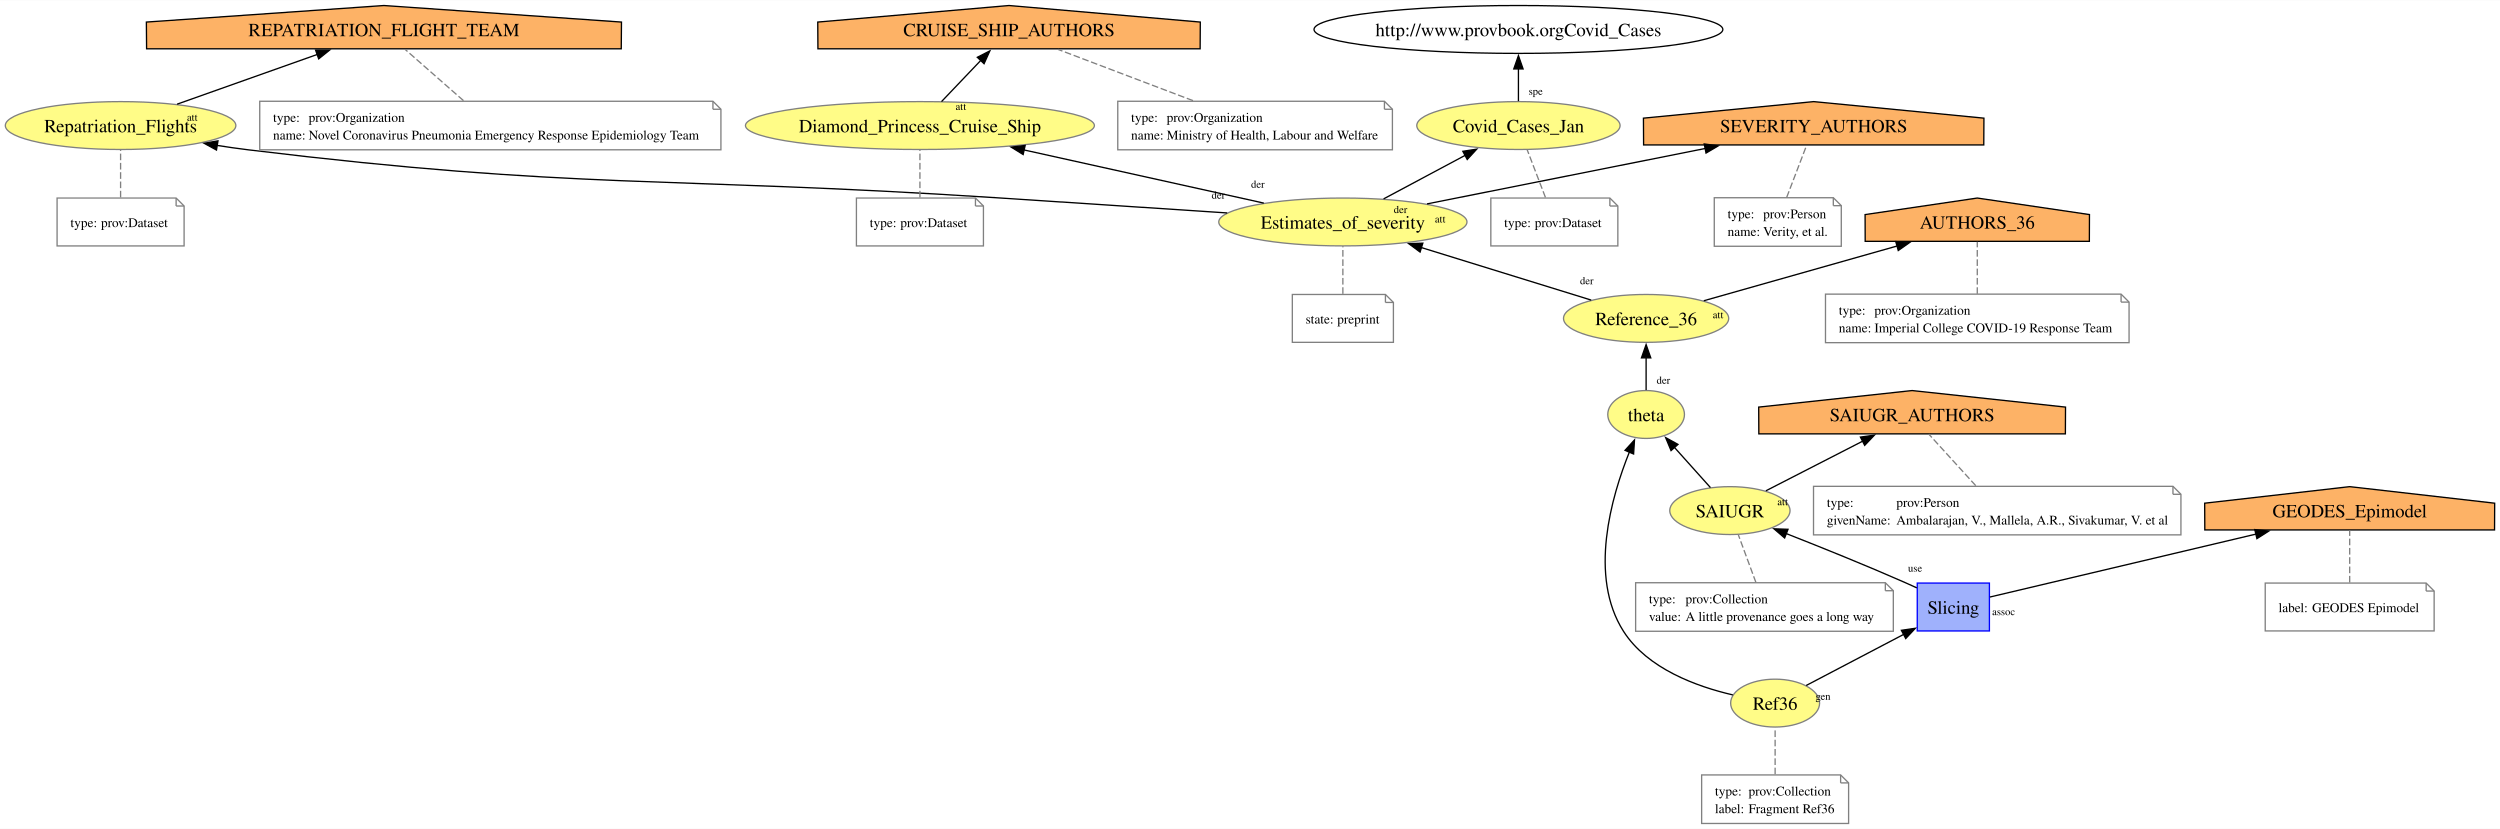
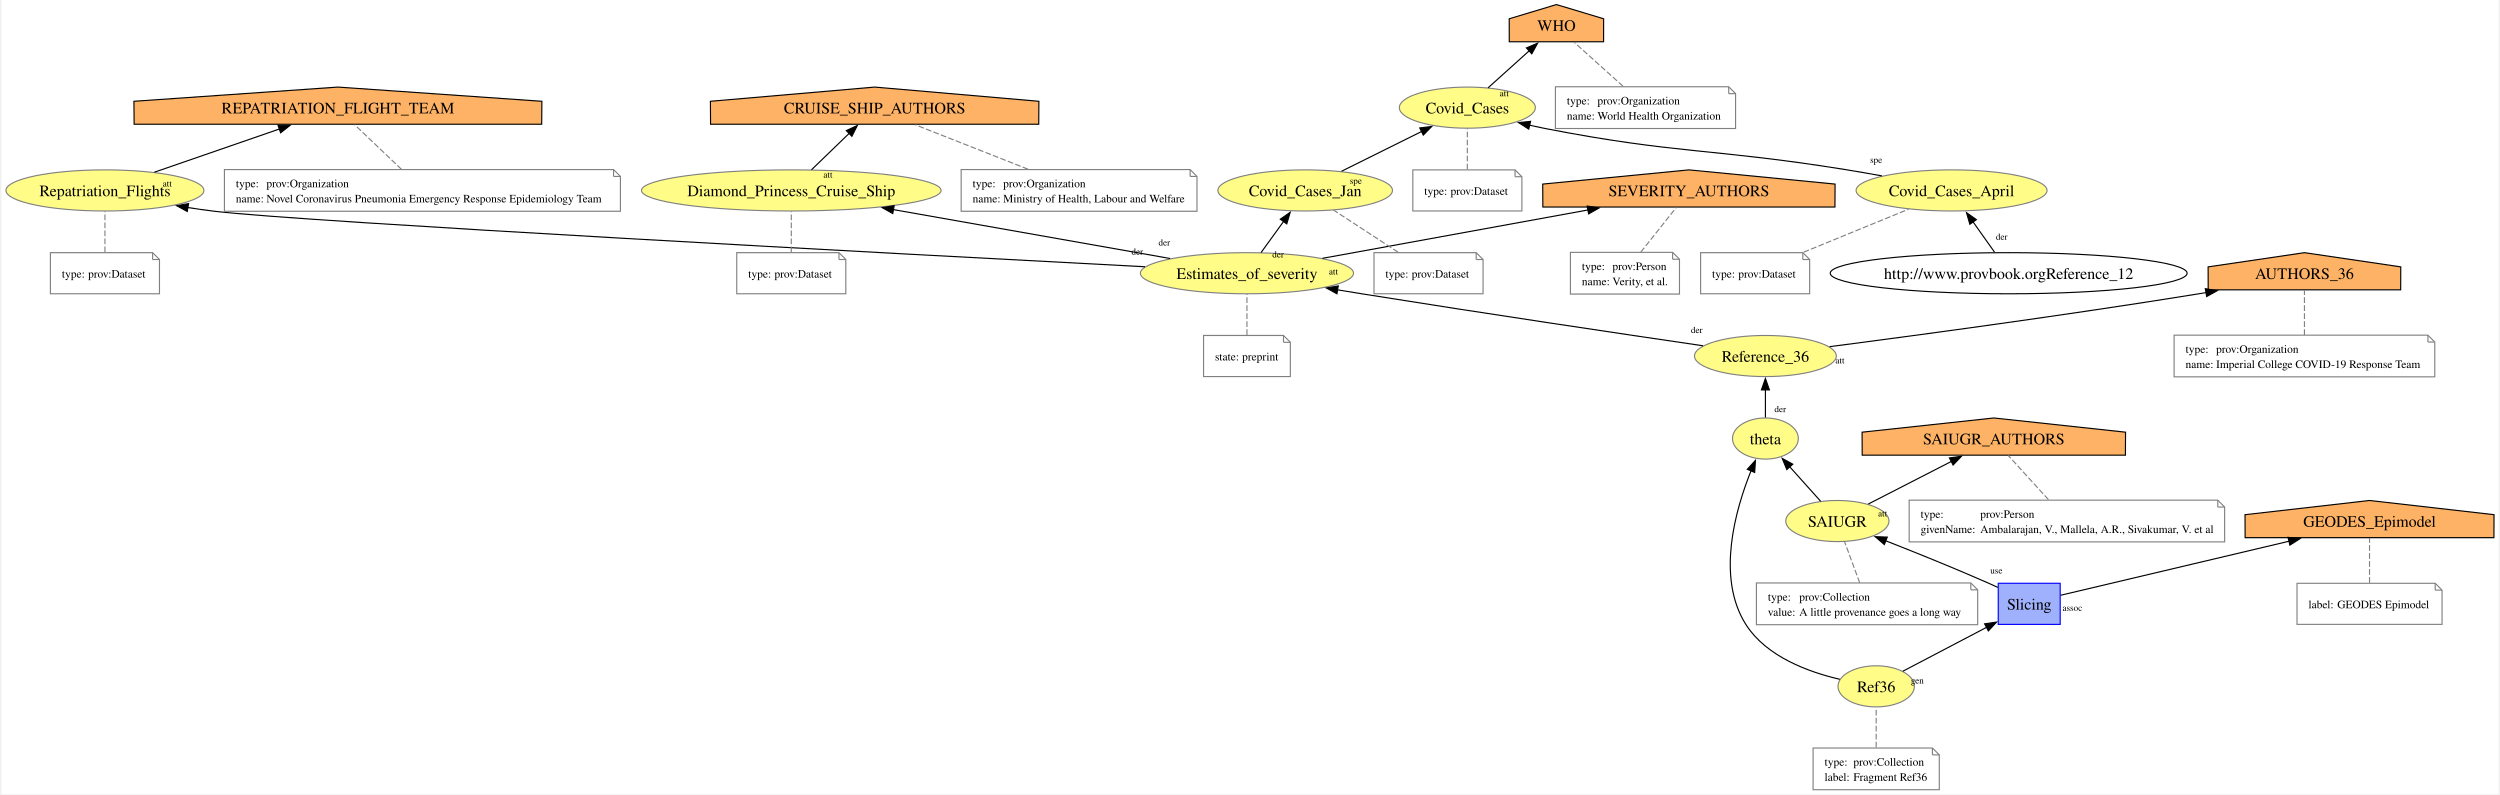
- <svg xmlns="http://www.w3.org/2000/svg" xmlns:xlink="http://www.w3.org/1999/xlink" width="1152pt" height="382pt" viewBox="0.00 0.00 1152.00 381.82">
-   <g id="graph0" class="graph" transform="scale(0.612867 0.612867) rotate(0) translate(4 619)">
-     <polygon fill="white" stroke="none" points="-4,4 -4,-619 1875.69,-619 1875.69,4 -4,4" />
+ <svg xmlns="http://www.w3.org/2000/svg" xmlns:xlink="http://www.w3.org/1999/xlink" width="1152pt" height="366pt" viewBox="0.00 0.00 1152.00 366.41">
+   <g id="graph0" class="graph" transform="scale(0.526824 0.526824) rotate(0) translate(4 691.5)">
+     <polygon fill="white" stroke="none" points="-4,4 -4,-691.5 2182.69,-691.5 2182.69,4 -4,4" />
    <g id="node1" class="node">
      <g id="a_node1">
        <a xlink:href="http://www.provbook.orgSlicing" xlink:title="Slicing">
-           <polygon fill="#9fb1fc" stroke="#0000ff" points="1491.79,-180.75 1437.54,-180.75 1437.54,-144.75 1491.79,-144.75 1491.79,-180.75" />
-           <text text-anchor="middle" x="1464.67" y="-157.7" font-family="Times,serif" font-size="14.00">Slicing</text>
+           <polygon fill="#9fb1fc" stroke="#0000ff" points="1798.79,-180.75 1744.54,-180.75 1744.54,-144.75 1798.79,-144.75 1798.79,-180.75" />
+           <text text-anchor="middle" x="1771.67" y="-157.7" font-family="Times,serif" font-size="14.00">Slicing</text>
        </a>
      </g>
    </g>
    <g id="node4" class="node">
      <g id="a_node4">
        <a xlink:href="http://www.provbook.orgSAIUGR" xlink:title="SAIUGR">
-           <ellipse fill="#fffc87" stroke="#808080" cx="1296.67" cy="-235.25" rx="45.21" ry="18" />
-           <text text-anchor="middle" x="1296.67" y="-230.2" font-family="Times,serif" font-size="14.00">SAIUGR</text>
-         </a>
-       </g>
-     </g>
-     <g id="edge13" class="edge">
-       <path fill="none" stroke="black" d="M1437.23,-177.12C1434.35,-178.45 1431.46,-179.77 1428.67,-181 1398.99,-194.08 1365.04,-207.75 1339.01,-217.96" />
-       <polygon fill="black" stroke="black" points="1337.82,-214.66 1329.78,-221.56 1340.37,-221.18 1337.82,-214.66" />
-       <text text-anchor="middle" x="1435.89" y="-189.33" font-family="Times,serif" font-size="8.00">use</text>
-     </g>
-     <g id="node16" class="node">
-       <g id="a_node16">
+           <ellipse fill="#fffc87" stroke="#808080" cx="1603.67" cy="-235.25" rx="45.21" ry="18" />
+           <text text-anchor="middle" x="1603.67" y="-230.2" font-family="Times,serif" font-size="14.00">SAIUGR</text>
+         </a>
+       </g>
+     </g>
+     <g id="edge16" class="edge">
+       <path fill="none" stroke="black" d="M1744.23,-177.12C1741.35,-178.45 1738.46,-179.77 1735.67,-181 1705.99,-194.08 1672.04,-207.75 1646.01,-217.96" />
+       <polygon fill="black" stroke="black" points="1644.82,-214.66 1636.78,-221.56 1647.37,-221.18 1644.82,-214.66" />
+       <text text-anchor="middle" x="1742.89" y="-189.33" font-family="Times,serif" font-size="8.00">use</text>
+     </g>
+     <g id="node20" class="node">
+       <g id="a_node20">
        <a xlink:href="http://www.provbook.orgGEODES_Epimodel" xlink:title="GEODES_Epimodel">
-           <polygon fill="#fdb266" stroke="black" points="1871.69,-240.81 1762.67,-253.25 1653.64,-240.81 1653.74,-220.69 1871.59,-220.69 1871.69,-240.81" />
-           <text text-anchor="middle" x="1762.67" y="-230.2" font-family="Times,serif" font-size="14.00">GEODES_Epimodel</text>
-         </a>
-       </g>
-     </g>
-     <g id="edge15" class="edge">
-       <path fill="none" stroke="black" d="M1492.17,-170.26C1537.32,-180.94 1628.53,-202.52 1692.51,-217.65" />
-       <polygon fill="black" stroke="black" points="1691.31,-220.97 1701.85,-219.86 1692.92,-214.15 1691.31,-220.97" />
-       <text text-anchor="middle" x="1502.46" y="-156.62" font-family="Times,serif" font-size="8.00">assoc</text>
+           <polygon fill="#fdb266" stroke="black" points="2178.69,-240.81 2069.67,-253.25 1960.64,-240.81 1960.74,-220.69 2178.59,-220.69 2178.69,-240.81" />
+           <text text-anchor="middle" x="2069.67" y="-230.2" font-family="Times,serif" font-size="14.00">GEODES_Epimodel</text>
+         </a>
+       </g>
+     </g>
+     <g id="edge18" class="edge">
+       <path fill="none" stroke="black" d="M1799.17,-170.26C1844.32,-180.94 1935.53,-202.52 1999.51,-217.65" />
+       <polygon fill="black" stroke="black" points="1998.31,-220.97 2008.85,-219.86 1999.92,-214.15 1998.31,-220.97" />
+       <text text-anchor="middle" x="1809.46" y="-156.62" font-family="Times,serif" font-size="8.00">assoc</text>
    </g>
    <g id="node2" class="node">
      <g id="a_node2">
        <a xlink:href="http://www.provbook.orgRef36" xlink:title="Ref36">
-           <ellipse fill="#fffc87" stroke="#808080" cx="1330.67" cy="-90.5" rx="33.44" ry="18" />
-           <text text-anchor="middle" x="1330.67" y="-85.45" font-family="Times,serif" font-size="14.00">Ref36</text>
-         </a>
-       </g>
-     </g>
-     <g id="edge14" class="edge">
-       <path fill="none" stroke="black" d="M1354.01,-103.74C1374.26,-114.35 1403.93,-129.91 1427.45,-142.24" />
-       <polygon fill="black" stroke="black" points="1425.62,-145.23 1436.1,-146.77 1428.87,-139.03 1425.62,-145.23" />
-       <text text-anchor="middle" x="1366.68" y="-92.99" font-family="Times,serif" font-size="8.00">gen</text>
+           <ellipse fill="#fffc87" stroke="#808080" cx="1637.67" cy="-90.5" rx="33.44" ry="18" />
+           <text text-anchor="middle" x="1637.67" y="-85.45" font-family="Times,serif" font-size="14.00">Ref36</text>
+         </a>
+       </g>
+     </g>
+     <g id="edge17" class="edge">
+       <path fill="none" stroke="black" d="M1661.01,-103.74C1681.26,-114.35 1710.93,-129.91 1734.45,-142.24" />
+       <polygon fill="black" stroke="black" points="1732.62,-145.23 1743.1,-146.77 1735.87,-139.03 1732.62,-145.23" />
+       <text text-anchor="middle" x="1673.68" y="-92.99" font-family="Times,serif" font-size="8.00">gen</text>
    </g>
    <g id="node6" class="node">
      <g id="a_node6">
        <a xlink:href="http://www.provbook.orgtheta" xlink:title="theta">
-           <ellipse fill="#fffc87" stroke="#808080" cx="1233.67" cy="-307.5" rx="28.83" ry="18" />
-           <text text-anchor="middle" x="1233.67" y="-302.45" font-family="Times,serif" font-size="14.00">theta</text>
-         </a>
-       </g>
-     </g>
-     <g id="edge16" class="edge">
-       <path fill="none" stroke="black" d="M1298.87,-96.66C1271.84,-102.91 1234.62,-116.35 1216.67,-144.5 1190.32,-185.81 1207.42,-245.4 1221.23,-279.61" />
-       <polygon fill="black" stroke="black" points="1217.82,-280.54 1224.94,-288.38 1224.26,-277.8 1217.82,-280.54" />
+           <ellipse fill="#fffc87" stroke="#808080" cx="1540.67" cy="-307.5" rx="28.83" ry="18" />
+           <text text-anchor="middle" x="1540.67" y="-302.45" font-family="Times,serif" font-size="14.00">theta</text>
+         </a>
+       </g>
+     </g>
+     <g id="edge19" class="edge">
+       <path fill="none" stroke="black" d="M1605.87,-96.66C1578.84,-102.91 1541.62,-116.35 1523.67,-144.5 1497.32,-185.81 1514.42,-245.4 1528.23,-279.61" />
+       <polygon fill="black" stroke="black" points="1524.82,-280.54 1531.94,-288.38 1531.26,-277.8 1524.82,-280.54" />
    </g>
    <g id="node3" class="node">
-       <polygon fill="none" stroke="gray" points="1379.92,-36.5 1275.42,-36.5 1275.42,0 1385.92,0 1385.92,-30.5 1379.92,-36.5" />
-       <polyline fill="none" stroke="gray" points="1379.92,-36.5 1379.92,-30.5" />
-       <polyline fill="none" stroke="gray" points="1385.92,-30.5 1379.92,-30.5" />
-       <text text-anchor="start" x="1285.42" y="-21" font-family="Times,serif" font-size="10.00">type:</text>
-       <text text-anchor="start" x="1310.67" y="-21" font-family="Times,serif" font-size="10.00">prov:Collection</text>
-       <text text-anchor="start" x="1285.42" y="-7.75" font-family="Times,serif" font-size="10.00">label:</text>
-       <text text-anchor="start" x="1310.67" y="-7.75" font-family="Times,serif" font-size="10.00">Fragment Ref36</text>
+       <polygon fill="none" stroke="gray" points="1686.92,-36.5 1582.42,-36.5 1582.42,0 1692.92,0 1692.92,-30.5 1686.92,-36.5" />
+       <polyline fill="none" stroke="gray" points="1686.92,-36.5 1686.92,-30.5" />
+       <polyline fill="none" stroke="gray" points="1692.92,-30.5 1686.92,-30.5" />
+       <text text-anchor="start" x="1592.42" y="-21" font-family="Times,serif" font-size="10.00">type:</text>
+       <text text-anchor="start" x="1617.67" y="-21" font-family="Times,serif" font-size="10.00">prov:Collection</text>
+       <text text-anchor="start" x="1592.42" y="-7.75" font-family="Times,serif" font-size="10.00">label:</text>
+       <text text-anchor="start" x="1617.67" y="-7.75" font-family="Times,serif" font-size="10.00">Fragment Ref36</text>
    </g>
    <g id="edge1" class="edge">
-       <path fill="none" stroke="gray" stroke-dasharray="5,2" d="M1330.67,-36.98C1330.67,-47.71 1330.67,-61.34 1330.67,-72.02" />
-     </g>
-     <g id="edge17" class="edge">
-       <path fill="none" stroke="black" d="M1282.05,-252.54C1273.96,-261.57 1263.75,-272.96 1254.79,-282.94" />
-       <polygon fill="black" stroke="black" points="1252.42,-280.35 1248.35,-290.13 1257.63,-285.02 1252.42,-280.35" />
-     </g>
-     <g id="node18" class="node">
-       <g id="a_node18">
+       <path fill="none" stroke="gray" stroke-dasharray="5,2" d="M1637.67,-36.98C1637.67,-47.71 1637.67,-61.34 1637.67,-72.02" />
+     </g>
+     <g id="edge20" class="edge">
+       <path fill="none" stroke="black" d="M1589.05,-252.54C1580.96,-261.57 1570.75,-272.96 1561.79,-282.94" />
+       <polygon fill="black" stroke="black" points="1559.42,-280.35 1555.35,-290.13 1564.63,-285.02 1559.42,-280.35" />
+     </g>
+     <g id="node22" class="node">
+       <g id="a_node22">
        <a xlink:href="http://www.provbook.orgSAIUGR_AUTHORS" xlink:title="SAIUGR_AUTHORS">
-           <polygon fill="#fdb266" stroke="black" points="1549.02,-313.06 1433.67,-325.5 1318.32,-313.06 1318.42,-292.94 1548.91,-292.94 1549.02,-313.06" />
-           <text text-anchor="middle" x="1433.67" y="-302.45" font-family="Times,serif" font-size="14.00">SAIUGR_AUTHORS</text>
-         </a>
-       </g>
-     </g>
-     <g id="edge18" class="edge">
-       <path fill="none" stroke="black" d="M1323.73,-250.13C1344.56,-260.81 1373.58,-275.69 1396.57,-287.48" />
-       <polygon fill="black" stroke="black" points="1394.81,-290.51 1405.31,-291.96 1398.01,-284.28 1394.81,-290.51" />
-       <text text-anchor="middle" x="1336.33" y="-239.27" font-family="Times,serif" font-size="8.00">att</text>
+           <polygon fill="#fdb266" stroke="black" points="1856.02,-313.06 1740.67,-325.5 1625.32,-313.06 1625.42,-292.94 1855.91,-292.94 1856.02,-313.06" />
+           <text text-anchor="middle" x="1740.67" y="-302.45" font-family="Times,serif" font-size="14.00">SAIUGR_AUTHORS</text>
+         </a>
+       </g>
+     </g>
+     <g id="edge21" class="edge">
+       <path fill="none" stroke="black" d="M1630.73,-250.13C1651.56,-260.81 1680.58,-275.69 1703.57,-287.48" />
+       <polygon fill="black" stroke="black" points="1701.81,-290.51 1712.31,-291.96 1705.01,-284.28 1701.81,-290.51" />
+       <text text-anchor="middle" x="1643.33" y="-239.27" font-family="Times,serif" font-size="8.00">att</text>
    </g>
    <g id="node5" class="node">
-       <polygon fill="none" stroke="gray" points="1413.54,-181 1225.79,-181 1225.79,-144.5 1419.54,-144.5 1419.54,-175 1413.54,-181" />
-       <polyline fill="none" stroke="gray" points="1413.54,-181 1413.54,-175" />
-       <polyline fill="none" stroke="gray" points="1419.54,-175 1413.54,-175" />
-       <text text-anchor="start" x="1235.79" y="-165.5" font-family="Times,serif" font-size="10.00">type:</text>
-       <text text-anchor="start" x="1263.29" y="-165.5" font-family="Times,serif" font-size="10.00">prov:Collection</text>
-       <text text-anchor="start" x="1235.79" y="-152.25" font-family="Times,serif" font-size="10.00">value:</text>
-       <text text-anchor="start" x="1263.29" y="-152.25" font-family="Times,serif" font-size="10.00">A little provenance goes a long way</text>
+       <polygon fill="none" stroke="gray" points="1720.54,-181 1532.79,-181 1532.79,-144.5 1726.54,-144.5 1726.54,-175 1720.54,-181" />
+       <polyline fill="none" stroke="gray" points="1720.54,-181 1720.54,-175" />
+       <polyline fill="none" stroke="gray" points="1726.54,-175 1720.54,-175" />
+       <text text-anchor="start" x="1542.79" y="-165.5" font-family="Times,serif" font-size="10.00">type:</text>
+       <text text-anchor="start" x="1570.29" y="-165.5" font-family="Times,serif" font-size="10.00">prov:Collection</text>
+       <text text-anchor="start" x="1542.79" y="-152.25" font-family="Times,serif" font-size="10.00">value:</text>
+       <text text-anchor="start" x="1570.29" y="-152.25" font-family="Times,serif" font-size="10.00">A little provenance goes a long way</text>
    </g>
    <g id="edge2" class="edge">
-       <path fill="none" stroke="gray" stroke-dasharray="5,2" d="M1316.24,-181.18C1312.21,-192.1 1307.04,-206.13 1303.02,-217.02" />
+       <path fill="none" stroke="gray" stroke-dasharray="5,2" d="M1623.24,-181.18C1619.21,-192.1 1614.04,-206.13 1610.02,-217.02" />
    </g>
    <g id="node7" class="node">
      <g id="a_node7">
        <a xlink:href="http://www.provbook.orgReference_36" xlink:title="Reference_36">
-           <ellipse fill="#fffc87" stroke="#808080" cx="1233.67" cy="-379.75" rx="62.1" ry="18" />
-           <text text-anchor="middle" x="1233.67" y="-374.7" font-family="Times,serif" font-size="14.00">Reference_36</text>
-         </a>
-       </g>
-     </g>
-     <g id="edge19" class="edge">
-       <path fill="none" stroke="black" d="M1233.67,-325.87C1233.67,-333.18 1233.67,-341.89 1233.67,-350.11" />
-       <polygon fill="black" stroke="black" points="1230.17,-350.07 1233.67,-360.07 1237.17,-350.07 1230.17,-350.07" />
-       <text text-anchor="middle" x="1246.66" y="-330.64" font-family="Times,serif" font-size="8.00">der</text>
+           <ellipse fill="#fffc87" stroke="#808080" cx="1540.67" cy="-379.75" rx="62.1" ry="18" />
+           <text text-anchor="middle" x="1540.67" y="-374.7" font-family="Times,serif" font-size="14.00">Reference_36</text>
+         </a>
+       </g>
+     </g>
+     <g id="edge22" class="edge">
+       <path fill="none" stroke="black" d="M1540.67,-325.87C1540.67,-333.18 1540.67,-341.89 1540.67,-350.11" />
+       <polygon fill="black" stroke="black" points="1537.17,-350.07 1540.67,-360.07 1544.17,-350.07 1537.17,-350.07" />
+       <text text-anchor="middle" x="1553.66" y="-330.64" font-family="Times,serif" font-size="8.00">der</text>
    </g>
    <g id="node8" class="node">
      <g id="a_node8">
        <a xlink:href="http://www.provbook.orgEstimates_of_severity" xlink:title="Estimates_of_severity">
-           <ellipse fill="#fffc87" stroke="#808080" cx="1005.67" cy="-452.25" rx="93.32" ry="18" />
-           <text text-anchor="middle" x="1005.67" y="-447.2" font-family="Times,serif" font-size="14.00">Estimates_of_severity</text>
-         </a>
-       </g>
-     </g>
-     <g id="edge20" class="edge">
-       <path fill="none" stroke="black" d="M1192.38,-393.52C1156.72,-404.54 1104.77,-420.61 1064.72,-432.99" />
-       <polygon fill="black" stroke="black" points="1063.72,-429.63 1055.2,-435.93 1065.79,-436.32 1063.72,-429.63" />
-       <text text-anchor="middle" x="1189.05" y="-405.42" font-family="Times,serif" font-size="8.00">der</text>
-     </g>
-     <g id="node20" class="node">
-       <g id="a_node20">
+           <ellipse fill="#fffc87" stroke="#808080" cx="1086.67" cy="-452.25" rx="93.32" ry="18" />
+           <text text-anchor="middle" x="1086.67" y="-447.2" font-family="Times,serif" font-size="14.00">Estimates_of_severity</text>
+         </a>
+       </g>
+     </g>
+     <g id="edge23" class="edge">
+       <path fill="none" stroke="black" d="M1486.05,-388.71C1416.81,-398.87 1293.79,-417.16 1188.67,-434 1181.28,-435.18 1173.6,-436.44 1165.91,-437.71" />
+       <polygon fill="black" stroke="black" points="1165.46,-434.24 1156.17,-439.33 1166.61,-441.14 1165.46,-434.24" />
+       <text text-anchor="middle" x="1480.52" y="-399.93" font-family="Times,serif" font-size="8.00">der</text>
+     </g>
+     <g id="node24" class="node">
+       <g id="a_node24">
        <a xlink:href="http://www.provbook.orgAUTHORS_36" xlink:title="AUTHORS_36">
-           <polygon fill="#fdb266" stroke="black" points="1567.02,-457.81 1482.67,-470.25 1398.32,-457.81 1398.39,-437.69 1566.94,-437.69 1567.02,-457.81" />
-           <text text-anchor="middle" x="1482.67" y="-447.2" font-family="Times,serif" font-size="14.00">AUTHORS_36</text>
-         </a>
-       </g>
-     </g>
-     <g id="edge21" class="edge">
-       <path fill="none" stroke="black" d="M1277.04,-393.03C1317.24,-404.41 1377.44,-421.46 1422.33,-434.17" />
-       <polygon fill="black" stroke="black" points="1421.36,-437.53 1431.93,-436.89 1423.26,-430.79 1421.36,-437.53" />
-       <text text-anchor="middle" x="1287.79" y="-379.85" font-family="Times,serif" font-size="8.00">att</text>
+           <polygon fill="#fdb266" stroke="black" points="2097.02,-457.81 2012.67,-470.25 1928.32,-457.81 1928.39,-437.69 2096.94,-437.69 2097.02,-457.81" />
+           <text text-anchor="middle" x="2012.67" y="-447.2" font-family="Times,serif" font-size="14.00">AUTHORS_36</text>
+         </a>
+       </g>
+     </g>
+     <g id="edge24" class="edge">
+       <path fill="none" stroke="black" d="M1596.81,-387.92C1670.73,-397.53 1804.67,-415.52 1918.67,-434 1921.29,-434.43 1923.96,-434.87 1926.65,-435.32" />
+       <polygon fill="black" stroke="black" points="1925.87,-438.73 1936.31,-436.97 1927.04,-431.83 1925.87,-438.73" />
+       <text text-anchor="middle" x="1605.94" y="-373.29" font-family="Times,serif" font-size="8.00">att</text>
    </g>
    <g id="node10" class="node">
      <g id="a_node10">
        <a xlink:href="http://www.provbook.orgRepatriation_Flights" xlink:title="Repatriation_Flights">
          <ellipse fill="#fffc87" stroke="#808080" cx="86.67" cy="-524.75" rx="86.67" ry="18" />
          <text text-anchor="middle" x="86.67" y="-519.7" font-family="Times,serif" font-size="14.00">Repatriation_Flights</text>
        </a>
      </g>
    </g>
-     <g id="edge22" class="edge">
-       <path fill="none" stroke="black" d="M918.67,-459.04C867.92,-462.41 802.67,-466.73 744.67,-470.5 494.9,-486.75 431.13,-476.32 182.67,-506.5 175.01,-507.43 167.04,-508.57 159.11,-509.83" />
-       <polygon fill="black" stroke="black" points="158.76,-506.34 149.46,-511.42 159.89,-513.25 158.76,-506.34" />
-       <text text-anchor="middle" x="912.05" y="-469.78" font-family="Times,serif" font-size="8.00">der</text>
+     <g id="edge25" class="edge">
+       <path fill="none" stroke="black" d="M997.44,-457.9C785.19,-469.05 261.99,-497.07 182.67,-506.5 175.01,-507.41 167.04,-508.54 159.11,-509.79" />
+       <polygon fill="black" stroke="black" points="158.75,-506.3 149.45,-511.37 159.89,-513.21 158.75,-506.3" />
+       <text text-anchor="middle" x="990.64" y="-468.54" font-family="Times,serif" font-size="8.00">der</text>
    </g>
    <g id="node12" class="node">
      <g id="a_node12">
        <a xlink:href="http://www.provbook.orgDiamond_Princess_Cruise_Ship" xlink:title="Diamond_Princess_Cruise_Ship">
          <ellipse fill="#fffc87" stroke="#808080" cx="687.67" cy="-524.75" rx="131.19" ry="18" />
          <text text-anchor="middle" x="687.67" y="-519.7" font-family="Times,serif" font-size="14.00">Diamond_Princess_Cruise_Ship</text>
        </a>
      </g>
    </g>
-     <g id="edge23" class="edge">
-       <path fill="none" stroke="black" d="M946.23,-466.43C895.35,-477.71 821.72,-494.03 766.04,-506.38" />
-       <polygon fill="black" stroke="black" points="765.28,-502.96 756.27,-508.54 766.79,-509.79 765.28,-502.96" />
-       <text text-anchor="middle" x="941.72" y="-478.01" font-family="Times,serif" font-size="8.00">der</text>
+     <g id="edge26" class="edge">
+       <path fill="none" stroke="black" d="M1019.43,-465.13C952.78,-476.91 850.29,-495.02 776.86,-507.99" />
+       <polygon fill="black" stroke="black" points="776.52,-504.5 767.29,-509.68 777.74,-511.39 776.52,-504.5" />
+       <text text-anchor="middle" x="1014.31" y="-476.5" font-family="Times,serif" font-size="8.00">der</text>
    </g>
    <g id="node14" class="node">
      <g id="a_node14">
        <a xlink:href="http://www.provbook.orgCovid_Cases_Jan" xlink:title="Covid_Cases_Jan">
          <ellipse fill="#fffc87" stroke="#808080" cx="1137.67" cy="-524.75" rx="76.43" ry="18" />
          <text text-anchor="middle" x="1137.67" y="-519.7" font-family="Times,serif" font-size="14.00">Covid_Cases_Jan</text>
        </a>
      </g>
    </g>
-     <g id="edge24" class="edge">
-       <path fill="none" stroke="black" d="M1036.28,-469.6C1054.57,-479.37 1078.01,-491.89 1097.74,-502.42" />
-       <polygon fill="black" stroke="black" points="1095.87,-505.39 1106.34,-507.02 1099.17,-499.22 1095.87,-505.39" />
-       <text text-anchor="middle" x="1049.02" y="-458.95" font-family="Times,serif" font-size="8.00">der</text>
-     </g>
-     <g id="node22" class="node">
-       <g id="a_node22">
+     <g id="edge27" class="edge">
+       <path fill="none" stroke="black" d="M1099.01,-470.32C1104.96,-478.54 1112.23,-488.59 1118.85,-497.74" />
+       <polygon fill="black" stroke="black" points="1115.85,-499.56 1124.55,-505.61 1121.52,-495.46 1115.85,-499.56" />
+       <text text-anchor="middle" x="1113.93" y="-466.05" font-family="Times,serif" font-size="8.00">der</text>
+     </g>
+     <g id="node26" class="node">
+       <g id="a_node26">
        <a xlink:href="http://www.provbook.orgSEVERITY_AUTHORS" xlink:title="SEVERITY_AUTHORS">
-           <polygon fill="#fdb266" stroke="black" points="1487.67,-530.31 1359.67,-542.75 1231.66,-530.31 1231.78,-510.19 1487.55,-510.19 1487.67,-530.31" />
-           <text text-anchor="middle" x="1359.67" y="-519.7" font-family="Times,serif" font-size="14.00">SEVERITY_AUTHORS</text>
-         </a>
-       </g>
-     </g>
-     <g id="edge25" class="edge">
-       <path fill="none" stroke="black" d="M1068.95,-465.85C1127.39,-477.49 1214.51,-494.84 1278.14,-507.51" />
-       <polygon fill="black" stroke="black" points="1277.36,-510.93 1287.85,-509.45 1278.73,-504.06 1277.36,-510.93" />
-       <text text-anchor="middle" x="1078.85" y="-451.85" font-family="Times,serif" font-size="8.00">att</text>
+           <polygon fill="#fdb266" stroke="black" points="1601.67,-530.31 1473.67,-542.75 1345.66,-530.31 1345.78,-510.19 1601.55,-510.19 1601.67,-530.31" />
+           <text text-anchor="middle" x="1473.67" y="-519.7" font-family="Times,serif" font-size="14.00">SEVERITY_AUTHORS</text>
+         </a>
+       </g>
+     </g>
+     <g id="edge28" class="edge">
+       <path fill="none" stroke="black" d="M1152.75,-465.29C1216.89,-476.97 1314.66,-494.78 1385.42,-507.67" />
+       <polygon fill="black" stroke="black" points="1384.58,-511.08 1395.05,-509.43 1385.84,-504.19 1384.58,-511.08" />
+       <text text-anchor="middle" x="1162.46" y="-451.13" font-family="Times,serif" font-size="8.00">att</text>
    </g>
    <g id="node9" class="node">
-       <polygon fill="none" stroke="gray" points="1037.67,-397.75 967.67,-397.75 967.67,-361.75 1043.67,-361.75 1043.67,-391.75 1037.67,-397.75" />
-       <polyline fill="none" stroke="gray" points="1037.67,-397.75 1037.67,-391.75" />
-       <polyline fill="none" stroke="gray" points="1043.67,-391.75 1037.67,-391.75" />
-       <text text-anchor="start" x="977.67" y="-375.88" font-family="Times,serif" font-size="10.00">state:</text>
-       <text text-anchor="start" x="1001.42" y="-375.88" font-family="Times,serif" font-size="10.00">preprint</text>
+       <polygon fill="none" stroke="gray" points="1118.67,-397.75 1048.67,-397.75 1048.67,-361.75 1124.67,-361.75 1124.67,-391.75 1118.67,-397.75" />
+       <polyline fill="none" stroke="gray" points="1118.67,-397.75 1118.67,-391.75" />
+       <polyline fill="none" stroke="gray" points="1124.67,-391.75 1118.67,-391.75" />
+       <text text-anchor="start" x="1058.67" y="-375.88" font-family="Times,serif" font-size="10.00">state:</text>
+       <text text-anchor="start" x="1082.42" y="-375.88" font-family="Times,serif" font-size="10.00">preprint</text>
    </g>
    <g id="edge3" class="edge">
-       <path fill="none" stroke="gray" stroke-dasharray="5,2" d="M1005.67,-398.18C1005.67,-409.1 1005.67,-423.13 1005.67,-434.02" />
-     </g>
-     <g id="node24" class="node">
-       <g id="a_node24">
+       <path fill="none" stroke="gray" stroke-dasharray="5,2" d="M1086.67,-398.18C1086.67,-409.1 1086.67,-423.13 1086.67,-434.02" />
+     </g>
+     <g id="node28" class="node">
+       <g id="a_node28">
        <a xlink:href="http://www.provbook.orgREPATRIATION_FLIGHT_TEAM" xlink:title="REPATRIATION_FLIGHT_TEAM">
-           <polygon fill="#fdb266" stroke="black" points="463.28,-602.56 284.67,-615 106.05,-602.56 106.22,-582.44 463.11,-582.44 463.28,-602.56" />
-           <text text-anchor="middle" x="284.67" y="-591.95" font-family="Times,serif" font-size="14.00">REPATRIATION_FLIGHT_TEAM</text>
-         </a>
-       </g>
-     </g>
-     <g id="edge26" class="edge">
-       <path fill="none" stroke="black" d="M129.14,-540.82C160.08,-551.8 202.08,-566.7 234.64,-578.25" />
-       <polygon fill="black" stroke="black" points="233.27,-581.48 243.86,-581.52 235.61,-574.88 233.27,-581.48" />
-       <text text-anchor="middle" x="140.55" y="-528.36" font-family="Times,serif" font-size="8.00">att</text>
+           <polygon fill="#fdb266" stroke="black" points="469.28,-602.81 290.67,-615.25 112.05,-602.81 112.22,-582.69 469.11,-582.69 469.28,-602.81" />
+           <text text-anchor="middle" x="290.67" y="-592.2" font-family="Times,serif" font-size="14.00">REPATRIATION_FLIGHT_TEAM</text>
+         </a>
+       </g>
+     </g>
+     <g id="edge29" class="edge">
+       <path fill="none" stroke="black" d="M129.93,-540.7C162.01,-551.79 205.86,-566.94 239.65,-578.62" />
+       <polygon fill="black" stroke="black" points="238.22,-581.83 248.81,-581.78 240.5,-575.21 238.22,-581.83" />
+       <text text-anchor="middle" x="141.26" y="-528.15" font-family="Times,serif" font-size="8.00">att</text>
    </g>
    <g id="node11" class="node">
      <polygon fill="none" stroke="gray" points="128.42,-470.25 38.92,-470.25 38.92,-434.25 134.42,-434.25 134.42,-464.25 128.42,-470.25" />
      <polyline fill="none" stroke="gray" points="128.42,-470.25 128.42,-464.25" />
      <polyline fill="none" stroke="gray" points="134.42,-464.25 128.42,-464.25" />
      <text text-anchor="start" x="48.92" y="-448.38" font-family="Times,serif" font-size="10.00">type:</text>
      <text text-anchor="start" x="71.92" y="-448.38" font-family="Times,serif" font-size="10.00">prov:Dataset</text>
    </g>
    <g id="edge4" class="edge">
      <path fill="none" stroke="gray" stroke-dasharray="5,2" d="M86.67,-470.68C86.67,-481.6 86.67,-495.63 86.67,-506.52" />
    </g>
-     <g id="node26" class="node">
-       <g id="a_node26">
+     <g id="node30" class="node">
+       <g id="a_node30">
        <a xlink:href="http://www.provbook.orgCRUISE_SHIP_AUTHORS" xlink:title="CRUISE_SHIP_AUTHORS">
-           <polygon fill="#fdb266" stroke="black" points="898.48,-602.56 754.67,-615 610.85,-602.56 610.98,-582.44 898.35,-582.44 898.48,-602.56" />
-           <text text-anchor="middle" x="754.67" y="-591.95" font-family="Times,serif" font-size="14.00">CRUISE_SHIP_AUTHORS</text>
-         </a>
-       </g>
-     </g>
-     <g id="edge27" class="edge">
-       <path fill="none" stroke="black" d="M703.89,-542.76C712.75,-552.05 723.84,-563.68 733.39,-573.7" />
-       <polygon fill="black" stroke="black" points="730.82,-576.07 740.25,-580.89 735.89,-571.24 730.82,-576.07" />
-       <text text-anchor="middle" x="718.46" y="-536.49" font-family="Times,serif" font-size="8.00">att</text>
+           <polygon fill="#fdb266" stroke="black" points="904.48,-602.81 760.67,-615.25 616.85,-602.81 616.98,-582.69 904.35,-582.69 904.48,-602.81" />
+           <text text-anchor="middle" x="760.67" y="-592.2" font-family="Times,serif" font-size="14.00">CRUISE_SHIP_AUTHORS</text>
+         </a>
+       </g>
+     </g>
+     <g id="edge30" class="edge">
+       <path fill="none" stroke="black" d="M705.34,-542.82C715.33,-552.46 727.91,-564.61 738.54,-574.89" />
+       <polygon fill="black" stroke="black" points="735.86,-577.16 745.49,-581.59 740.72,-572.13 735.86,-577.16" />
+       <text text-anchor="middle" x="719.76" y="-535.96" font-family="Times,serif" font-size="8.00">att</text>
    </g>
    <g id="node13" class="node">
      <polygon fill="none" stroke="gray" points="729.42,-470.25 639.92,-470.25 639.92,-434.25 735.42,-434.25 735.42,-464.25 729.42,-470.25" />
      <polyline fill="none" stroke="gray" points="729.42,-470.25 729.42,-464.25" />
      <polyline fill="none" stroke="gray" points="735.42,-464.25 729.42,-464.25" />
      <text text-anchor="start" x="649.92" y="-448.38" font-family="Times,serif" font-size="10.00">type:</text>
      <text text-anchor="start" x="672.92" y="-448.38" font-family="Times,serif" font-size="10.00">prov:Dataset</text>
    </g>
    <g id="edge5" class="edge">
      <path fill="none" stroke="gray" stroke-dasharray="5,2" d="M687.67,-470.68C687.67,-481.6 687.67,-495.63 687.67,-506.52" />
    </g>
-     <g id="node28" class="node">
-       <ellipse fill="none" stroke="black" cx="1137.67" cy="-597" rx="153.71" ry="18" />
-       <text text-anchor="middle" x="1137.67" y="-591.95" font-family="Times,serif" font-size="14.00">http://www.provbook.orgCovid_Cases</text>
-     </g>
-     <g id="edge28" class="edge">
-       <path fill="none" stroke="black" d="M1137.67,-543.12C1137.67,-550.43 1137.67,-559.14 1137.67,-567.36" />
-       <polygon fill="black" stroke="black" points="1134.17,-567.32 1137.67,-577.32 1141.17,-567.32 1134.17,-567.32" />
-       <text text-anchor="middle" x="1150.66" y="-547.89" font-family="Times,serif" font-size="8.00">spe</text>
+     <g id="node16" class="node">
+       <g id="a_node16">
+         <a xlink:href="http://www.provbook.orgCovid_Cases" xlink:title="Covid_Cases">
+           <ellipse fill="#fffc87" stroke="#808080" cx="1279.67" cy="-597.25" rx="59.54" ry="18" />
+           <text text-anchor="middle" x="1279.67" y="-592.2" font-family="Times,serif" font-size="14.00">Covid_Cases</text>
+         </a>
+       </g>
+     </g>
+     <g id="edge31" class="edge">
+       <path fill="none" stroke="black" d="M1169.53,-541.57C1190.29,-551.88 1217.53,-565.4 1239.72,-576.42" />
+       <polygon fill="black" stroke="black" points="1237.98,-579.46 1248.49,-580.77 1241.09,-573.19 1237.98,-579.46" />
+       <text text-anchor="middle" x="1182.03" y="-530.55" font-family="Times,serif" font-size="8.00">spe</text>
    </g>
    <g id="node15" class="node">
-       <polygon fill="none" stroke="gray" points="1206.42,-470.25 1116.92,-470.25 1116.92,-434.25 1212.42,-434.25 1212.42,-464.25 1206.42,-470.25" />
-       <polyline fill="none" stroke="gray" points="1206.42,-470.25 1206.42,-464.25" />
-       <polyline fill="none" stroke="gray" points="1212.42,-464.25 1206.42,-464.25" />
-       <text text-anchor="start" x="1126.92" y="-448.38" font-family="Times,serif" font-size="10.00">type:</text>
-       <text text-anchor="start" x="1149.92" y="-448.38" font-family="Times,serif" font-size="10.00">prov:Dataset</text>
+       <polygon fill="none" stroke="gray" points="1287.42,-470.25 1197.92,-470.25 1197.92,-434.25 1293.42,-434.25 1293.42,-464.25 1287.42,-470.25" />
+       <polyline fill="none" stroke="gray" points="1287.42,-470.25 1287.42,-464.25" />
+       <polyline fill="none" stroke="gray" points="1293.42,-464.25 1287.42,-464.25" />
+       <text text-anchor="start" x="1207.92" y="-448.38" font-family="Times,serif" font-size="10.00">type:</text>
+       <text text-anchor="start" x="1230.92" y="-448.38" font-family="Times,serif" font-size="10.00">prov:Dataset</text>
    </g>
    <g id="edge6" class="edge">
-       <path fill="none" stroke="gray" stroke-dasharray="5,2" d="M1157.99,-470.68C1153.81,-481.6 1148.43,-495.63 1144.26,-506.52" />
+       <path fill="none" stroke="gray" stroke-dasharray="5,2" d="M1218.97,-470.68C1201.73,-481.93 1179.45,-496.47 1162.57,-507.49" />
+     </g>
+     <g id="node32" class="node">
+       <g id="a_node32">
+         <a xlink:href="http://www.provbook.orgWHO" xlink:title="WHO">
+           <polygon fill="#fdb266" stroke="black" points="1399,-675.06 1357.67,-687.5 1316.33,-675.06 1316.37,-654.94 1398.96,-654.94 1399,-675.06" />
+           <text text-anchor="middle" x="1357.67" y="-664.45" font-family="Times,serif" font-size="14.00">WHO</text>
+         </a>
+       </g>
+     </g>
+     <g id="edge33" class="edge">
+       <path fill="none" stroke="black" d="M1297.76,-614.54C1308.52,-624.23 1322.29,-636.64 1333.92,-647.11" />
+       <polygon fill="black" stroke="black" points="1331.4,-649.56 1341.18,-653.65 1336.09,-644.36 1331.4,-649.56" />
+       <text text-anchor="middle" x="1312.02" y="-607.18" font-family="Times,serif" font-size="8.00">att</text>
    </g>
    <g id="node17" class="node">
-       <polygon fill="none" stroke="gray" points="1820.17,-180.75 1699.17,-180.75 1699.17,-144.75 1826.17,-144.75 1826.17,-174.75 1820.17,-180.75" />
-       <polyline fill="none" stroke="gray" points="1820.17,-180.75 1820.17,-174.75" />
-       <polyline fill="none" stroke="gray" points="1826.17,-174.75 1820.17,-174.75" />
-       <text text-anchor="start" x="1709.17" y="-158.88" font-family="Times,serif" font-size="10.00">label:</text>
-       <text text-anchor="start" x="1734.42" y="-158.88" font-family="Times,serif" font-size="10.00">GEODES Epimodel</text>
+       <polygon fill="none" stroke="gray" points="1321.42,-542.75 1231.92,-542.75 1231.92,-506.75 1327.42,-506.75 1327.42,-536.75 1321.42,-542.75" />
+       <polyline fill="none" stroke="gray" points="1321.42,-542.75 1321.42,-536.75" />
+       <polyline fill="none" stroke="gray" points="1327.42,-536.75 1321.42,-536.75" />
+       <text text-anchor="start" x="1241.92" y="-520.88" font-family="Times,serif" font-size="10.00">type:</text>
+       <text text-anchor="start" x="1264.92" y="-520.88" font-family="Times,serif" font-size="10.00">prov:Dataset</text>
    </g>
    <g id="edge7" class="edge">
-       <path fill="none" stroke="gray" stroke-dasharray="5,2" d="M1762.67,-181.18C1762.67,-193.25 1762.67,-209.1 1762.67,-220.33" />
+       <path fill="none" stroke="gray" stroke-dasharray="5,2" d="M1279.67,-543.18C1279.67,-554.1 1279.67,-568.13 1279.67,-579.02" />
+     </g>
+     <g id="node18" class="node">
+       <g id="a_node18">
+         <a xlink:href="http://www.provbook.orgCovid_Cases_April" xlink:title="Covid_Cases_April">
+           <ellipse fill="#fffc87" stroke="#808080" cx="1703.67" cy="-524.75" rx="83.6" ry="18" />
+           <text text-anchor="middle" x="1703.67" y="-519.7" font-family="Times,serif" font-size="14.00">Covid_Cases_April</text>
+         </a>
+       </g>
+     </g>
+     <g id="edge32" class="edge">
+       <path fill="none" stroke="black" d="M1642.71,-537.48C1632.04,-539.41 1621.04,-541.33 1610.67,-543 1494.19,-561.76 1463.47,-556.46 1347.67,-579 1343.29,-579.85 1338.77,-580.81 1334.24,-581.84" />
+       <polygon fill="black" stroke="black" points="1333.44,-578.43 1324.51,-584.13 1335.04,-585.24 1333.44,-578.43" />
+       <text text-anchor="middle" x="1637.63" y="-548.87" font-family="Times,serif" font-size="8.00">spe</text>
    </g>
    <g id="node19" class="node">
-       <polygon fill="none" stroke="gray" points="1629.79,-253.5 1359.54,-253.5 1359.54,-217 1635.79,-217 1635.79,-247.5 1629.79,-253.5" />
-       <polyline fill="none" stroke="gray" points="1629.79,-253.5 1629.79,-247.5" />
-       <polyline fill="none" stroke="gray" points="1635.79,-247.5 1629.79,-247.5" />
-       <text text-anchor="start" x="1369.54" y="-238" font-family="Times,serif" font-size="10.00">type:</text>
-       <text text-anchor="start" x="1421.79" y="-238" font-family="Times,serif" font-size="10.00">prov:Person</text>
-       <text text-anchor="start" x="1369.54" y="-224.75" font-family="Times,serif" font-size="10.00">givenName:</text>
-       <text text-anchor="start" x="1421.79" y="-224.75" font-family="Times,serif" font-size="10.00">Ambalarajan, V., Mallela, A.R., Sivakumar, V. et al</text>
+       <polygon fill="none" stroke="gray" points="1573.42,-470.25 1483.92,-470.25 1483.92,-434.25 1579.42,-434.25 1579.42,-464.25 1573.42,-470.25" />
+       <polyline fill="none" stroke="gray" points="1573.42,-470.25 1573.42,-464.25" />
+       <polyline fill="none" stroke="gray" points="1579.42,-464.25 1573.42,-464.25" />
+       <text text-anchor="start" x="1493.92" y="-448.38" font-family="Times,serif" font-size="10.00">type:</text>
+       <text text-anchor="start" x="1516.92" y="-448.38" font-family="Times,serif" font-size="10.00">prov:Dataset</text>
    </g>
    <g id="edge8" class="edge">
-       <path fill="none" stroke="gray" stroke-dasharray="5,2" d="M1481.52,-253.98C1470.56,-266.01 1456.28,-281.68 1446.18,-292.77" />
+       <path fill="none" stroke="gray" stroke-dasharray="5,2" d="M1574.18,-470.68C1602.34,-482.22 1638.93,-497.21 1666.02,-508.32" />
    </g>
    <g id="node21" class="node">
-       <polygon fill="none" stroke="gray" points="1590.79,-398 1368.54,-398 1368.54,-361.5 1596.79,-361.5 1596.79,-392 1590.79,-398" />
-       <polyline fill="none" stroke="gray" points="1590.79,-398 1590.79,-392" />
-       <polyline fill="none" stroke="gray" points="1596.79,-392 1590.79,-392" />
-       <text text-anchor="start" x="1378.54" y="-382.5" font-family="Times,serif" font-size="10.00">type:</text>
-       <text text-anchor="start" x="1405.29" y="-382.5" font-family="Times,serif" font-size="10.00">prov:Organization</text>
-       <text text-anchor="start" x="1378.54" y="-369.25" font-family="Times,serif" font-size="10.00">name:</text>
-       <text text-anchor="start" x="1405.29" y="-369.25" font-family="Times,serif" font-size="10.00">Imperial College COVID-19 Response Team</text>
+       <polygon fill="none" stroke="gray" points="2127.17,-180.75 2006.17,-180.75 2006.17,-144.75 2133.17,-144.75 2133.17,-174.75 2127.17,-180.75" />
+       <polyline fill="none" stroke="gray" points="2127.17,-180.75 2127.17,-174.75" />
+       <polyline fill="none" stroke="gray" points="2133.17,-174.75 2127.17,-174.75" />
+       <text text-anchor="start" x="2016.17" y="-158.88" font-family="Times,serif" font-size="10.00">label:</text>
+       <text text-anchor="start" x="2041.42" y="-158.88" font-family="Times,serif" font-size="10.00">GEODES Epimodel</text>
    </g>
    <g id="edge9" class="edge">
-       <path fill="none" stroke="gray" stroke-dasharray="5,2" d="M1482.67,-398.18C1482.67,-410.25 1482.67,-426.1 1482.67,-437.33" />
+       <path fill="none" stroke="gray" stroke-dasharray="5,2" d="M2069.67,-181.18C2069.67,-193.25 2069.67,-209.1 2069.67,-220.33" />
    </g>
    <g id="node23" class="node">
-       <polygon fill="none" stroke="gray" points="1374.42,-470.5 1284.92,-470.5 1284.92,-434 1380.42,-434 1380.42,-464.5 1374.42,-470.5" />
-       <polyline fill="none" stroke="gray" points="1374.42,-470.5 1374.42,-464.5" />
-       <polyline fill="none" stroke="gray" points="1380.42,-464.5 1374.42,-464.5" />
-       <text text-anchor="start" x="1294.92" y="-455" font-family="Times,serif" font-size="10.00">type:</text>
-       <text text-anchor="start" x="1321.67" y="-455" font-family="Times,serif" font-size="10.00">prov:Person</text>
-       <text text-anchor="start" x="1294.92" y="-441.75" font-family="Times,serif" font-size="10.00">name:</text>
-       <text text-anchor="start" x="1321.67" y="-441.75" font-family="Times,serif" font-size="10.00">Verity, et al.</text>
+       <polygon fill="none" stroke="gray" points="1936.79,-253.5 1666.54,-253.5 1666.54,-217 1942.79,-217 1942.79,-247.5 1936.79,-253.5" />
+       <polyline fill="none" stroke="gray" points="1936.79,-253.5 1936.79,-247.5" />
+       <polyline fill="none" stroke="gray" points="1942.79,-247.5 1936.79,-247.5" />
+       <text text-anchor="start" x="1676.54" y="-238" font-family="Times,serif" font-size="10.00">type:</text>
+       <text text-anchor="start" x="1728.79" y="-238" font-family="Times,serif" font-size="10.00">prov:Person</text>
+       <text text-anchor="start" x="1676.54" y="-224.75" font-family="Times,serif" font-size="10.00">givenName:</text>
+       <text text-anchor="start" x="1728.79" y="-224.75" font-family="Times,serif" font-size="10.00">Ambalarajan, V., Mallela, A.R., Sivakumar, V. et al</text>
    </g>
    <g id="edge10" class="edge">
-       <path fill="none" stroke="gray" stroke-dasharray="5,2" d="M1339.34,-470.68C1343.96,-482.75 1350.03,-498.6 1354.33,-509.83" />
+       <path fill="none" stroke="gray" stroke-dasharray="5,2" d="M1788.52,-253.98C1777.56,-266.01 1763.28,-281.68 1753.18,-292.77" />
    </g>
    <g id="node25" class="node">
+       <polygon fill="none" stroke="gray" points="2120.79,-398 1898.54,-398 1898.54,-361.5 2126.79,-361.5 2126.79,-392 2120.79,-398" />
+       <polyline fill="none" stroke="gray" points="2120.79,-398 2120.79,-392" />
+       <polyline fill="none" stroke="gray" points="2126.79,-392 2120.79,-392" />
+       <text text-anchor="start" x="1908.54" y="-382.5" font-family="Times,serif" font-size="10.00">type:</text>
+       <text text-anchor="start" x="1935.29" y="-382.5" font-family="Times,serif" font-size="10.00">prov:Organization</text>
+       <text text-anchor="start" x="1908.54" y="-369.25" font-family="Times,serif" font-size="10.00">name:</text>
+       <text text-anchor="start" x="1935.29" y="-369.25" font-family="Times,serif" font-size="10.00">Imperial College COVID-19 Response Team</text>
+     </g>
+     <g id="edge11" class="edge">
+       <path fill="none" stroke="gray" stroke-dasharray="5,2" d="M2012.67,-398.18C2012.67,-410.25 2012.67,-426.1 2012.67,-437.33" />
+     </g>
+     <g id="node27" class="node">
+       <polygon fill="none" stroke="gray" points="1459.42,-470.5 1369.92,-470.5 1369.92,-434 1465.42,-434 1465.42,-464.5 1459.42,-470.5" />
+       <polyline fill="none" stroke="gray" points="1459.42,-470.5 1459.42,-464.5" />
+       <polyline fill="none" stroke="gray" points="1465.42,-464.5 1459.42,-464.5" />
+       <text text-anchor="start" x="1379.92" y="-455" font-family="Times,serif" font-size="10.00">type:</text>
+       <text text-anchor="start" x="1406.67" y="-455" font-family="Times,serif" font-size="10.00">prov:Person</text>
+       <text text-anchor="start" x="1379.92" y="-441.75" font-family="Times,serif" font-size="10.00">name:</text>
+       <text text-anchor="start" x="1406.67" y="-441.75" font-family="Times,serif" font-size="10.00">Verity, et al.</text>
+     </g>
+     <g id="edge12" class="edge">
+       <path fill="none" stroke="gray" stroke-dasharray="5,2" d="M1431.51,-470.68C1441.1,-482.75 1453.69,-498.6 1462.61,-509.83" />
+     </g>
+     <g id="node29" class="node">
      <polygon fill="none" stroke="gray" points="532.04,-543 191.29,-543 191.29,-506.5 538.04,-506.5 538.04,-537 532.04,-543" />
      <polyline fill="none" stroke="gray" points="532.04,-543 532.04,-537" />
      <polyline fill="none" stroke="gray" points="538.04,-537 532.04,-537" />
      <text text-anchor="start" x="201.29" y="-527.5" font-family="Times,serif" font-size="10.00">type:</text>
      <text text-anchor="start" x="228.04" y="-527.5" font-family="Times,serif" font-size="10.00">prov:Organization</text>
      <text text-anchor="start" x="201.29" y="-514.25" font-family="Times,serif" font-size="10.00">name:</text>
      <text text-anchor="start" x="228.04" y="-514.25" font-family="Times,serif" font-size="10.00">Novel Coronavirus Pneumonia Emergency Response Epidemiology Team</text>
    </g>
-     <g id="edge11" class="edge">
-       <path fill="none" stroke="gray" stroke-dasharray="5,2" d="M344.48,-543.48C330.87,-555.43 313.17,-570.97 300.56,-582.04" />
-     </g>
-     <g id="node27" class="node">
+     <g id="edge13" class="edge">
+       <path fill="none" stroke="gray" stroke-dasharray="5,2" d="M346.37,-543.18C333.71,-555.25 317.07,-571.1 305.28,-582.33" />
+     </g>
+     <g id="node31" class="node">
      <polygon fill="none" stroke="gray" points="1036.92,-543 836.42,-543 836.42,-506.5 1042.92,-506.5 1042.92,-537 1036.92,-543" />
      <polyline fill="none" stroke="gray" points="1036.92,-543 1036.92,-537" />
      <polyline fill="none" stroke="gray" points="1042.92,-537 1036.92,-537" />
      <text text-anchor="start" x="846.42" y="-527.5" font-family="Times,serif" font-size="10.00">type:</text>
      <text text-anchor="start" x="873.17" y="-527.5" font-family="Times,serif" font-size="10.00">prov:Organization</text>
      <text text-anchor="start" x="846.42" y="-514.25" font-family="Times,serif" font-size="10.00">name:</text>
      <text text-anchor="start" x="873.17" y="-514.25" font-family="Times,serif" font-size="10.00">Ministry of Health, Labour and Welfare</text>
    </g>
-     <g id="edge12" class="edge">
-       <path fill="none" stroke="gray" stroke-dasharray="5,2" d="M892.98,-543.48C861.51,-555.43 820.58,-570.97 791.42,-582.04" />
+     <g id="edge14" class="edge">
+       <path fill="none" stroke="gray" stroke-dasharray="5,2" d="M894.96,-543.36C864.41,-555.39 824.48,-571.12 796.13,-582.28" />
+     </g>
+     <g id="node33" class="node">
+       <polygon fill="none" stroke="gray" points="1508.54,-615.5 1356.79,-615.5 1356.79,-579 1514.54,-579 1514.54,-609.5 1508.54,-615.5" />
+       <polyline fill="none" stroke="gray" points="1508.54,-615.5 1508.54,-609.5" />
+       <polyline fill="none" stroke="gray" points="1514.54,-609.5 1508.54,-609.5" />
+       <text text-anchor="start" x="1366.79" y="-600" font-family="Times,serif" font-size="10.00">type:</text>
+       <text text-anchor="start" x="1393.54" y="-600" font-family="Times,serif" font-size="10.00">prov:Organization</text>
+       <text text-anchor="start" x="1366.79" y="-586.75" font-family="Times,serif" font-size="10.00">name:</text>
+       <text text-anchor="start" x="1393.54" y="-586.75" font-family="Times,serif" font-size="10.00">World Health Organization</text>
+     </g>
+     <g id="edge15" class="edge">
+       <path fill="none" stroke="gray" stroke-dasharray="5,2" d="M1415.98,-615.98C1402.72,-627.93 1385.46,-643.47 1373.16,-654.54" />
+     </g>
+     <g id="node34" class="node">
+       <ellipse fill="none" stroke="black" cx="1753.67" cy="-452.25" rx="156.27" ry="18" />
+       <text text-anchor="middle" x="1753.67" y="-447.2" font-family="Times,serif" font-size="14.00">http://www.provbook.orgReference_12</text>
+     </g>
+     <g id="edge34" class="edge">
+       <path fill="none" stroke="black" d="M1741.31,-470.68C1735.62,-478.7 1728.74,-488.4 1722.43,-497.3" />
+       <polygon fill="black" stroke="black" points="1719.69,-495.11 1716.76,-505.29 1725.4,-499.16 1719.69,-495.11" />
+       <text text-anchor="middle" x="1747.56" y="-481.58" font-family="Times,serif" font-size="8.00">der</text>
    </g>
  </g>
</svg>
